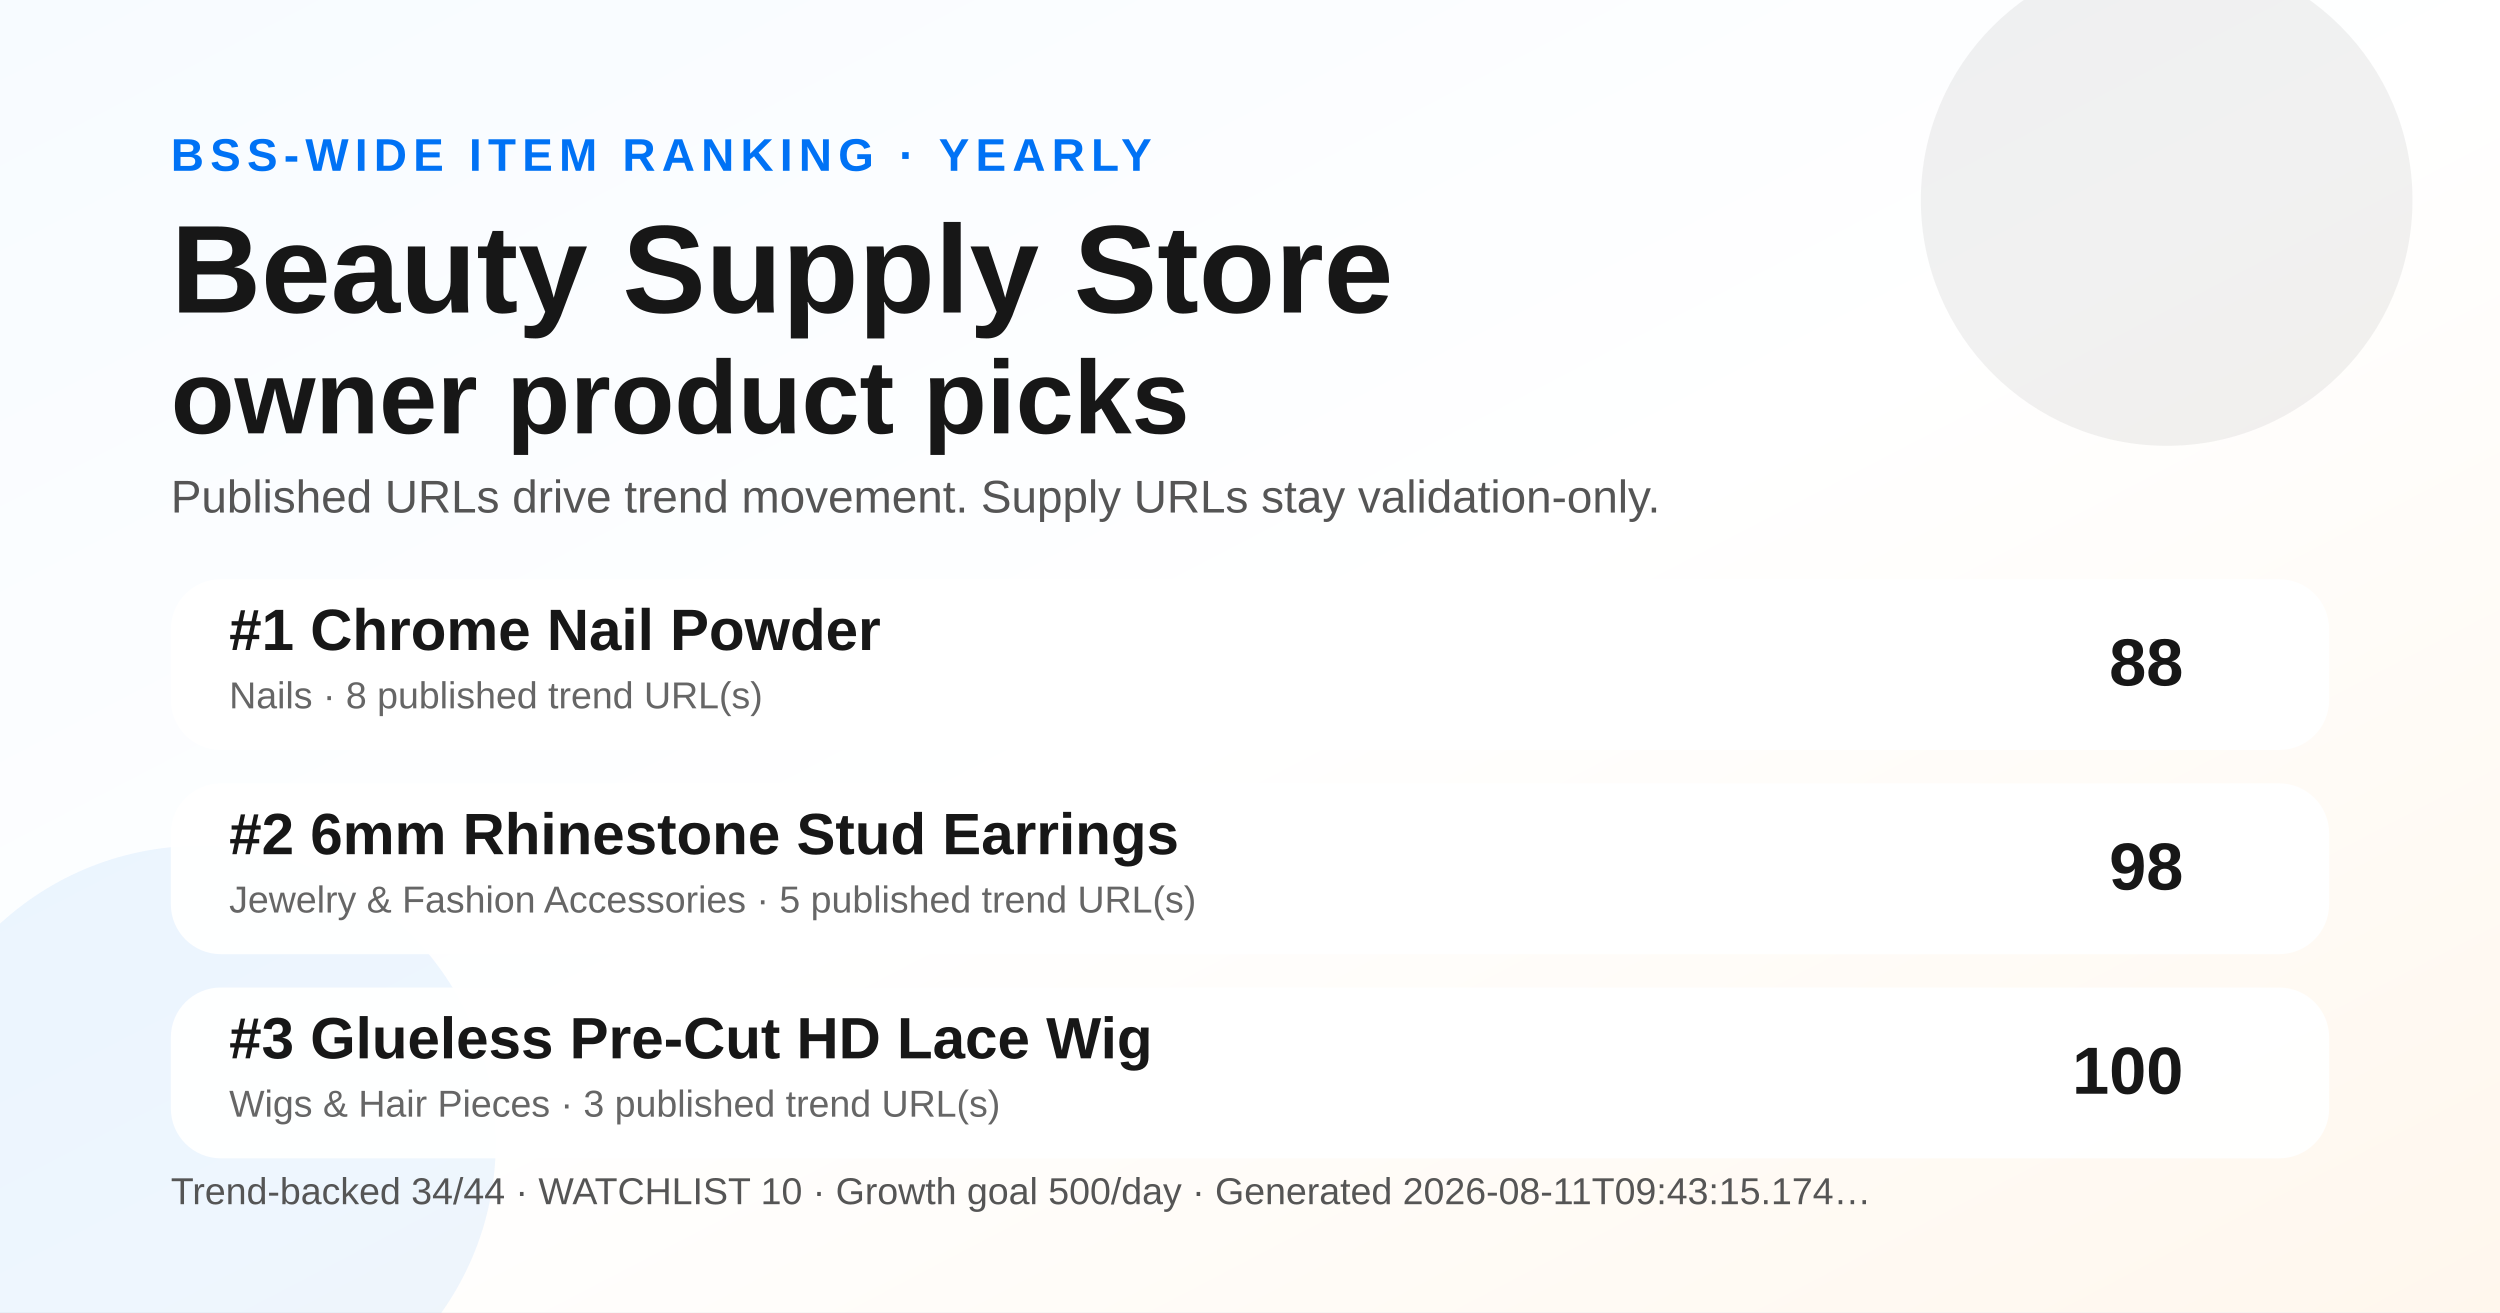
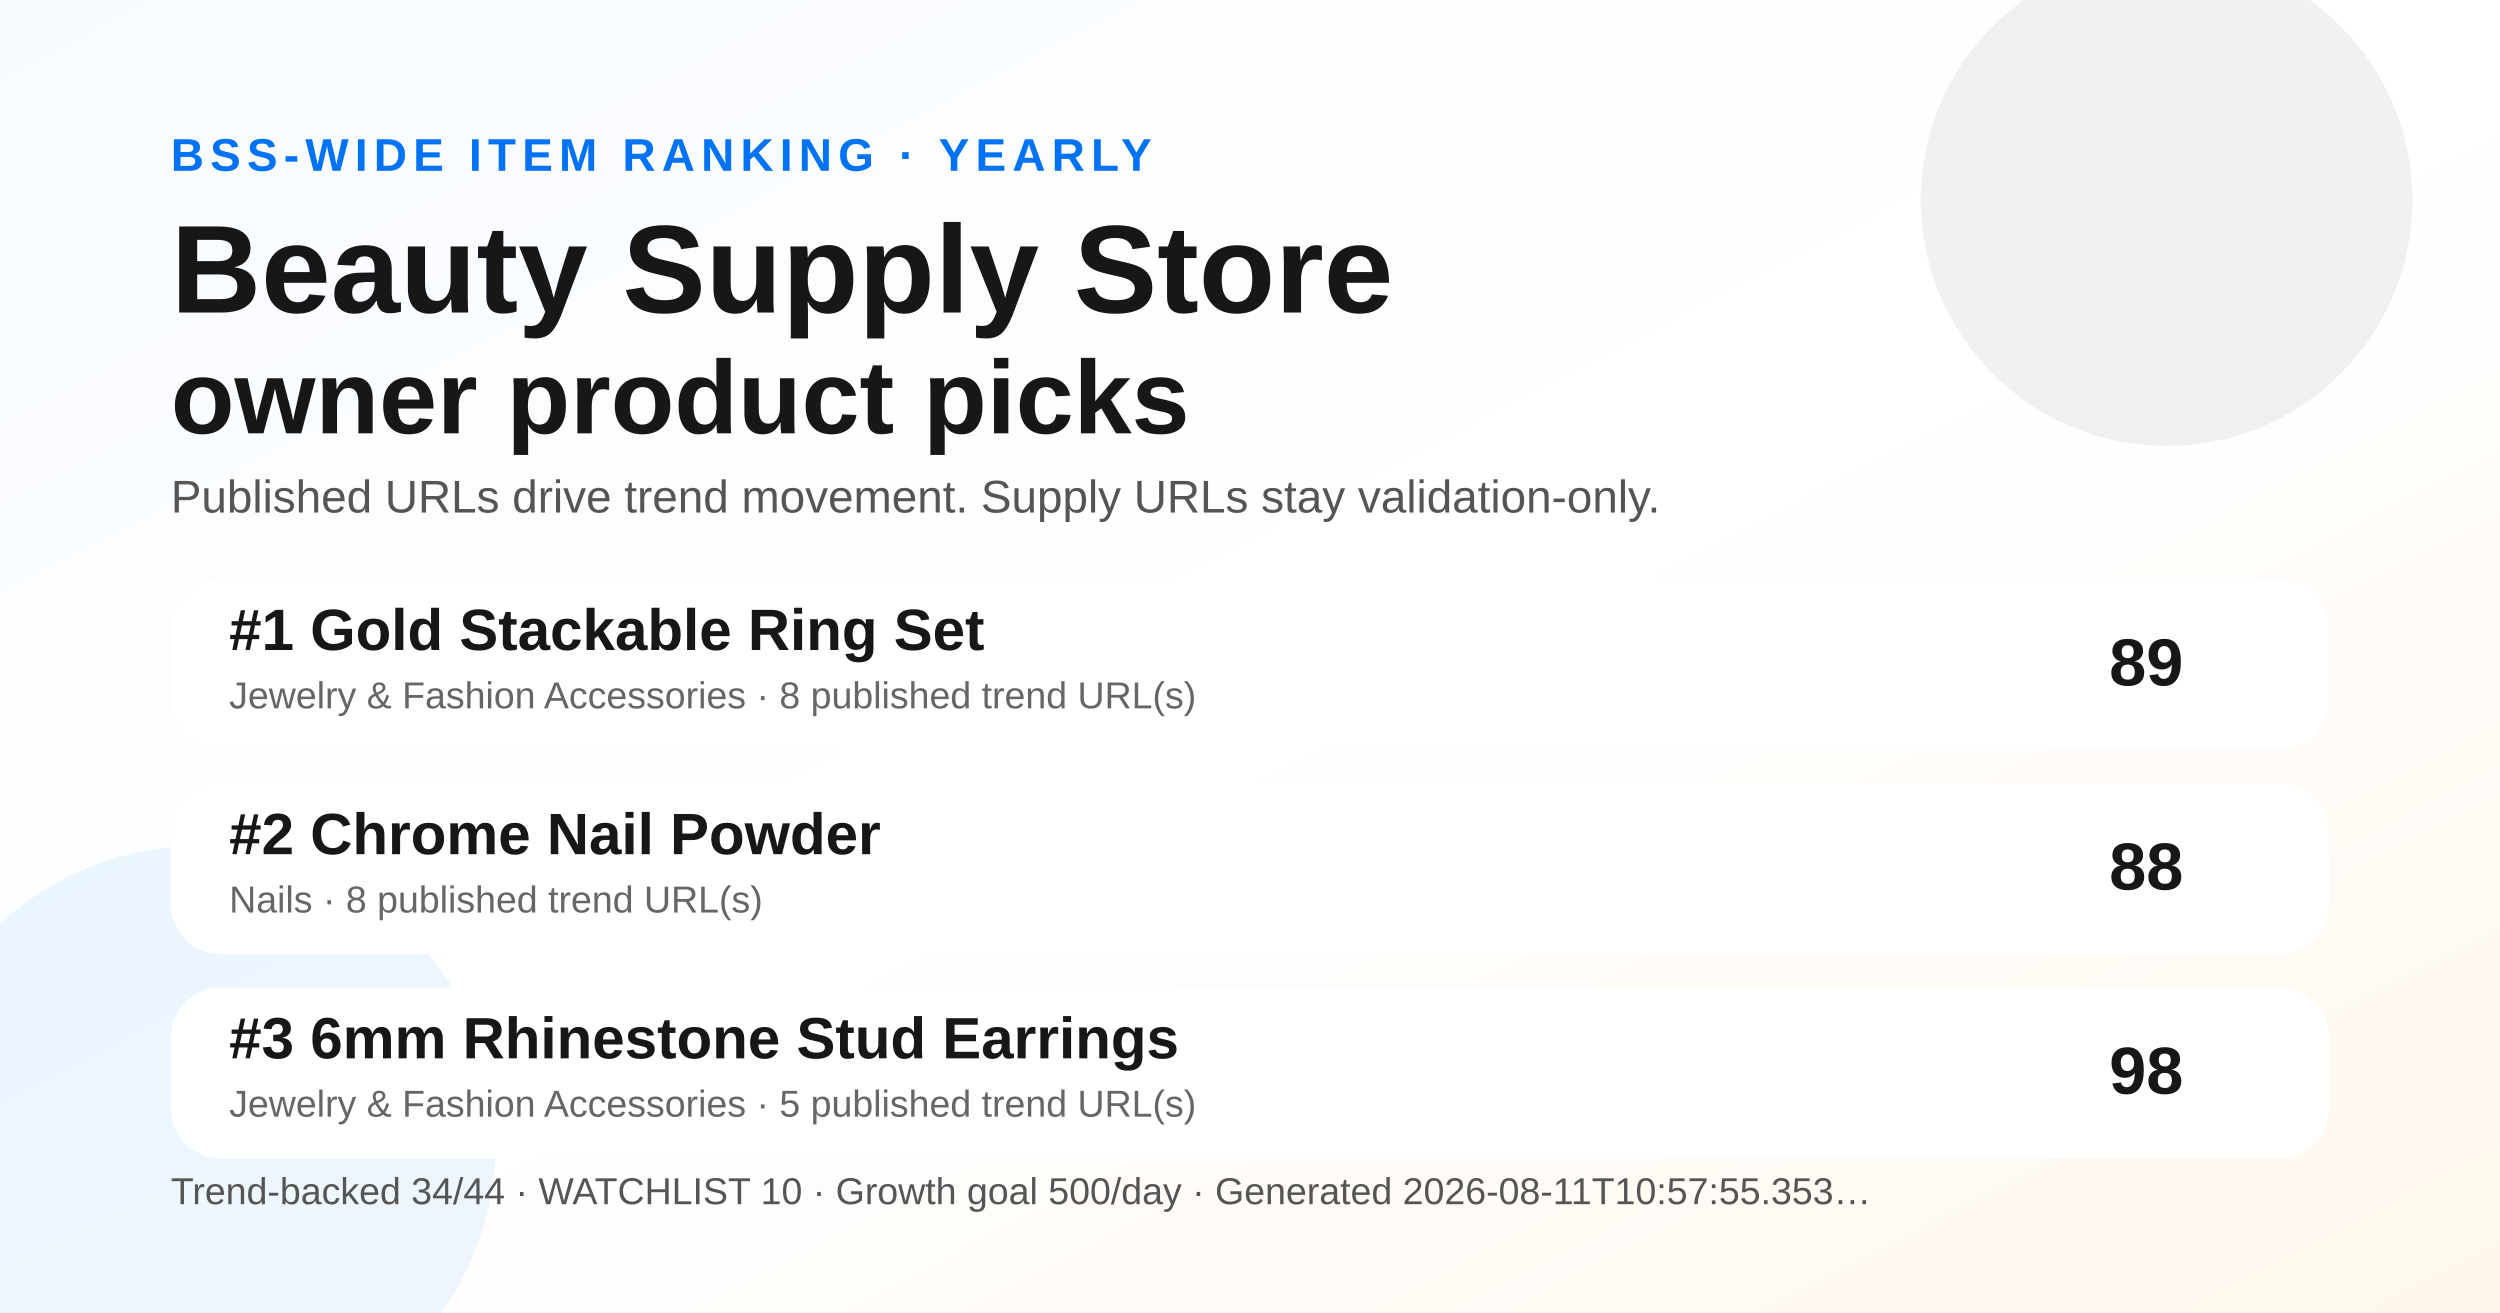
<svg xmlns="http://www.w3.org/2000/svg" width="1200" height="630" viewBox="0 0 1200 630" role="img" aria-label="Yearly BSS Trend Ranking social preview">
  <defs>
    <linearGradient id="bg" x1="0" y1="0" x2="1" y2="1">
      <stop offset="0" stop-color="#f7fbff" />
      <stop offset="0.52" stop-color="#ffffff" />
      <stop offset="1" stop-color="#fff7ed" />
    </linearGradient>
  </defs>
  <rect width="1200" height="630" fill="url(#bg)" />
  <circle cx="1040" cy="96" r="118" fill="#171717" opacity="0.06" />
  <circle cx="96" cy="548" r="142" fill="#0072f5" opacity="0.07" />
  <text x="82" y="82" font-family="Arial, Helvetica, sans-serif" font-size="22" font-weight="700" fill="#0072f5" letter-spacing="3">BSS-WIDE ITEM RANKING · YEARLY</text>
  <text x="82" y="150" font-family="Arial, Helvetica, sans-serif" font-size="60" font-weight="800" fill="#171717">Beauty Supply Store</text>
  <text x="82" y="208" font-family="Arial, Helvetica, sans-serif" font-size="50" font-weight="800" fill="#171717">owner product picks</text>
  <text x="82" y="246" font-family="Arial, Helvetica, sans-serif" font-size="22" fill="#555555">Published URLs drive trend movement. Supply URLs stay validation-only.</text>
  <g transform="translate(82 278)">
    <rect width="1036" height="82" rx="24" fill="#ffffff" opacity="0.96" />
-     <text x="28" y="34" font-family="Arial, Helvetica, sans-serif" font-size="28" font-weight="700" fill="#171717">#1 Chrome Nail Powder</text>
+     <text x="28" y="34" font-family="Arial, Helvetica, sans-serif" font-size="28" font-weight="700" fill="#171717">#1 Gold Stackable Ring Set</text>
+     <text x="28" y="62" font-family="Arial, Helvetica, sans-serif" font-size="18" fill="#666666">Jewelry &amp; Fashion Accessories · 8 published trend URL(s)</text>
+     <text x="966" y="51" text-anchor="end" font-family="Arial, Helvetica, sans-serif" font-size="32" font-weight="700" fill="#171717">89</text>
+   </g>
+   <g transform="translate(82 376)">
+     <rect width="1036" height="82" rx="24" fill="#ffffff" opacity="0.96" />
+     <text x="28" y="34" font-family="Arial, Helvetica, sans-serif" font-size="28" font-weight="700" fill="#171717">#2 Chrome Nail Powder</text>
    <text x="28" y="62" font-family="Arial, Helvetica, sans-serif" font-size="18" fill="#666666">Nails · 8 published trend URL(s)</text>
    <text x="966" y="51" text-anchor="end" font-family="Arial, Helvetica, sans-serif" font-size="32" font-weight="700" fill="#171717">88</text>
  </g>
-   <g transform="translate(82 376)">
+   <g transform="translate(82 474)">
    <rect width="1036" height="82" rx="24" fill="#ffffff" opacity="0.96" />
-     <text x="28" y="34" font-family="Arial, Helvetica, sans-serif" font-size="28" font-weight="700" fill="#171717">#2 6mm Rhinestone Stud Earrings</text>
+     <text x="28" y="34" font-family="Arial, Helvetica, sans-serif" font-size="28" font-weight="700" fill="#171717">#3 6mm Rhinestone Stud Earrings</text>
    <text x="28" y="62" font-family="Arial, Helvetica, sans-serif" font-size="18" fill="#666666">Jewelry &amp; Fashion Accessories · 5 published trend URL(s)</text>
    <text x="966" y="51" text-anchor="end" font-family="Arial, Helvetica, sans-serif" font-size="32" font-weight="700" fill="#171717">98</text>
  </g>
-   <g transform="translate(82 474)">
-     <rect width="1036" height="82" rx="24" fill="#ffffff" opacity="0.96" />
-     <text x="28" y="34" font-family="Arial, Helvetica, sans-serif" font-size="28" font-weight="700" fill="#171717">#3 Glueless Pre-Cut HD Lace Wig</text>
-     <text x="28" y="62" font-family="Arial, Helvetica, sans-serif" font-size="18" fill="#666666">Wigs &amp; Hair Pieces · 3 published trend URL(s)</text>
-     <text x="966" y="51" text-anchor="end" font-family="Arial, Helvetica, sans-serif" font-size="32" font-weight="700" fill="#171717">100</text>
-   </g>
  <g transform="translate(82 578)">
-     <text font-family="Arial, Helvetica, sans-serif" font-size="18" fill="#555555">Trend-backed 34/44 · WATCHLIST 10 · Growth goal 500/day · Generated 2026-08-11T09:43:15.174…</text>
+     <text font-family="Arial, Helvetica, sans-serif" font-size="18" fill="#555555">Trend-backed 34/44 · WATCHLIST 10 · Growth goal 500/day · Generated 2026-08-11T10:57:55.353…</text>
  </g>
</svg>
